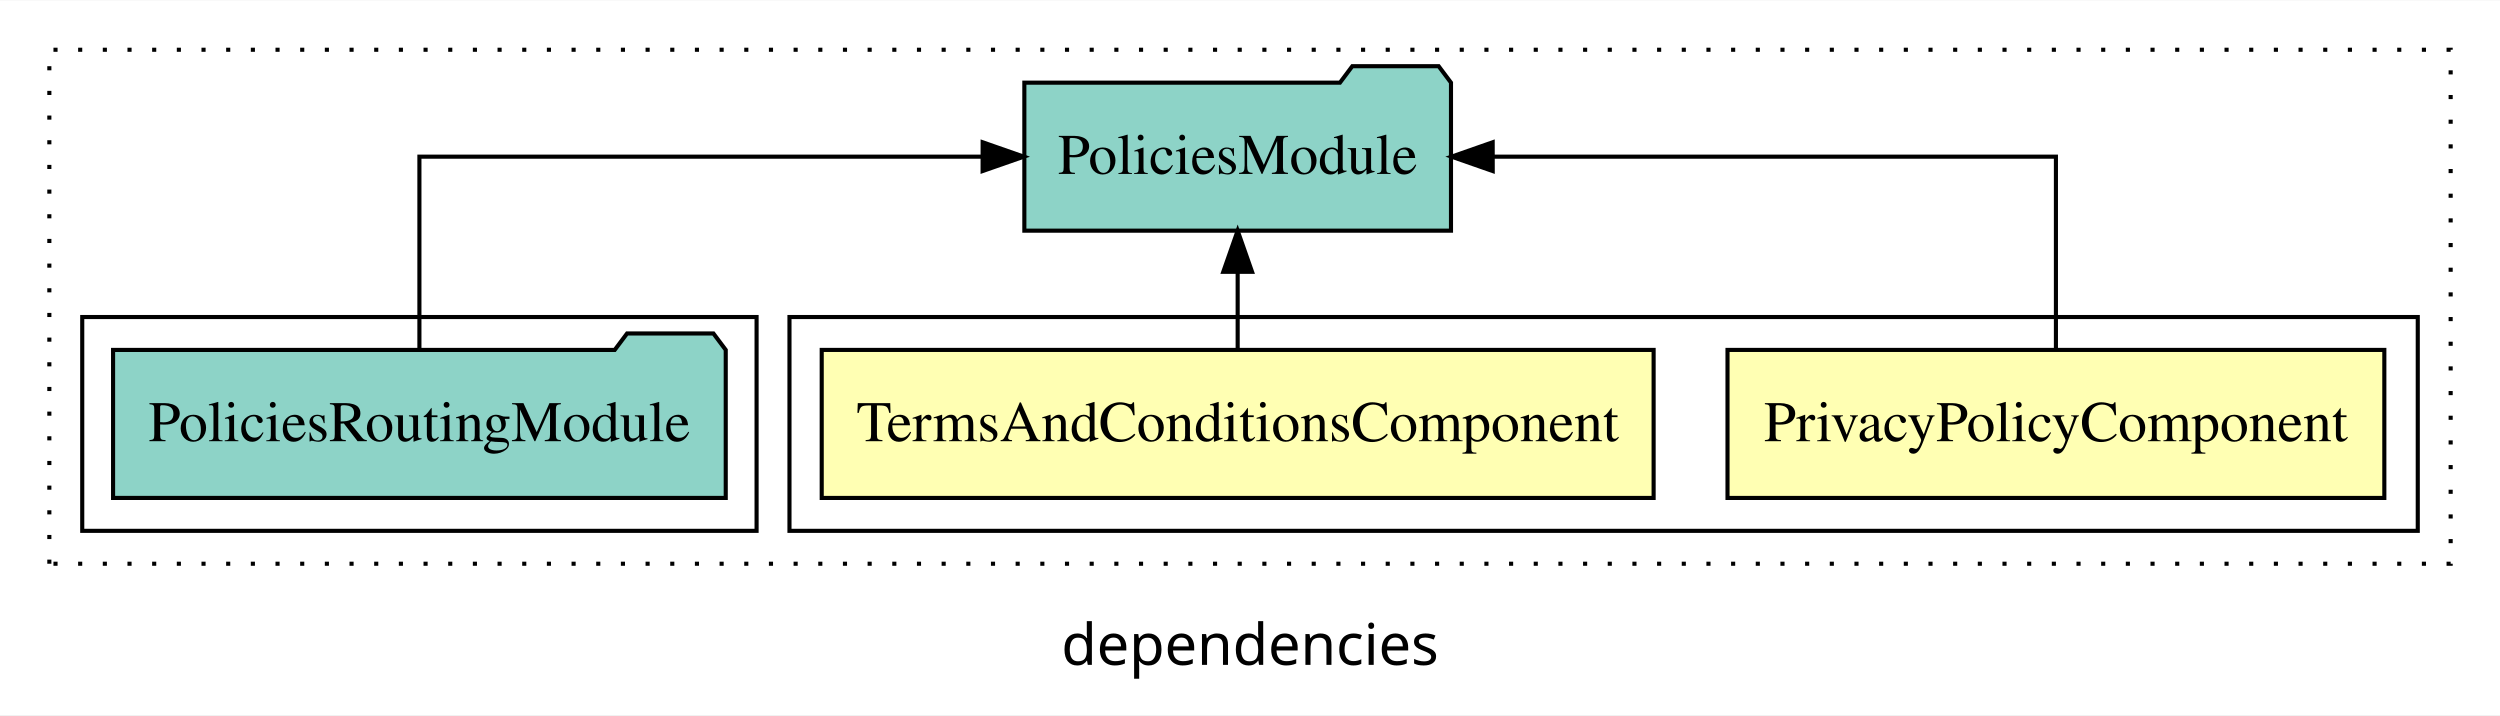
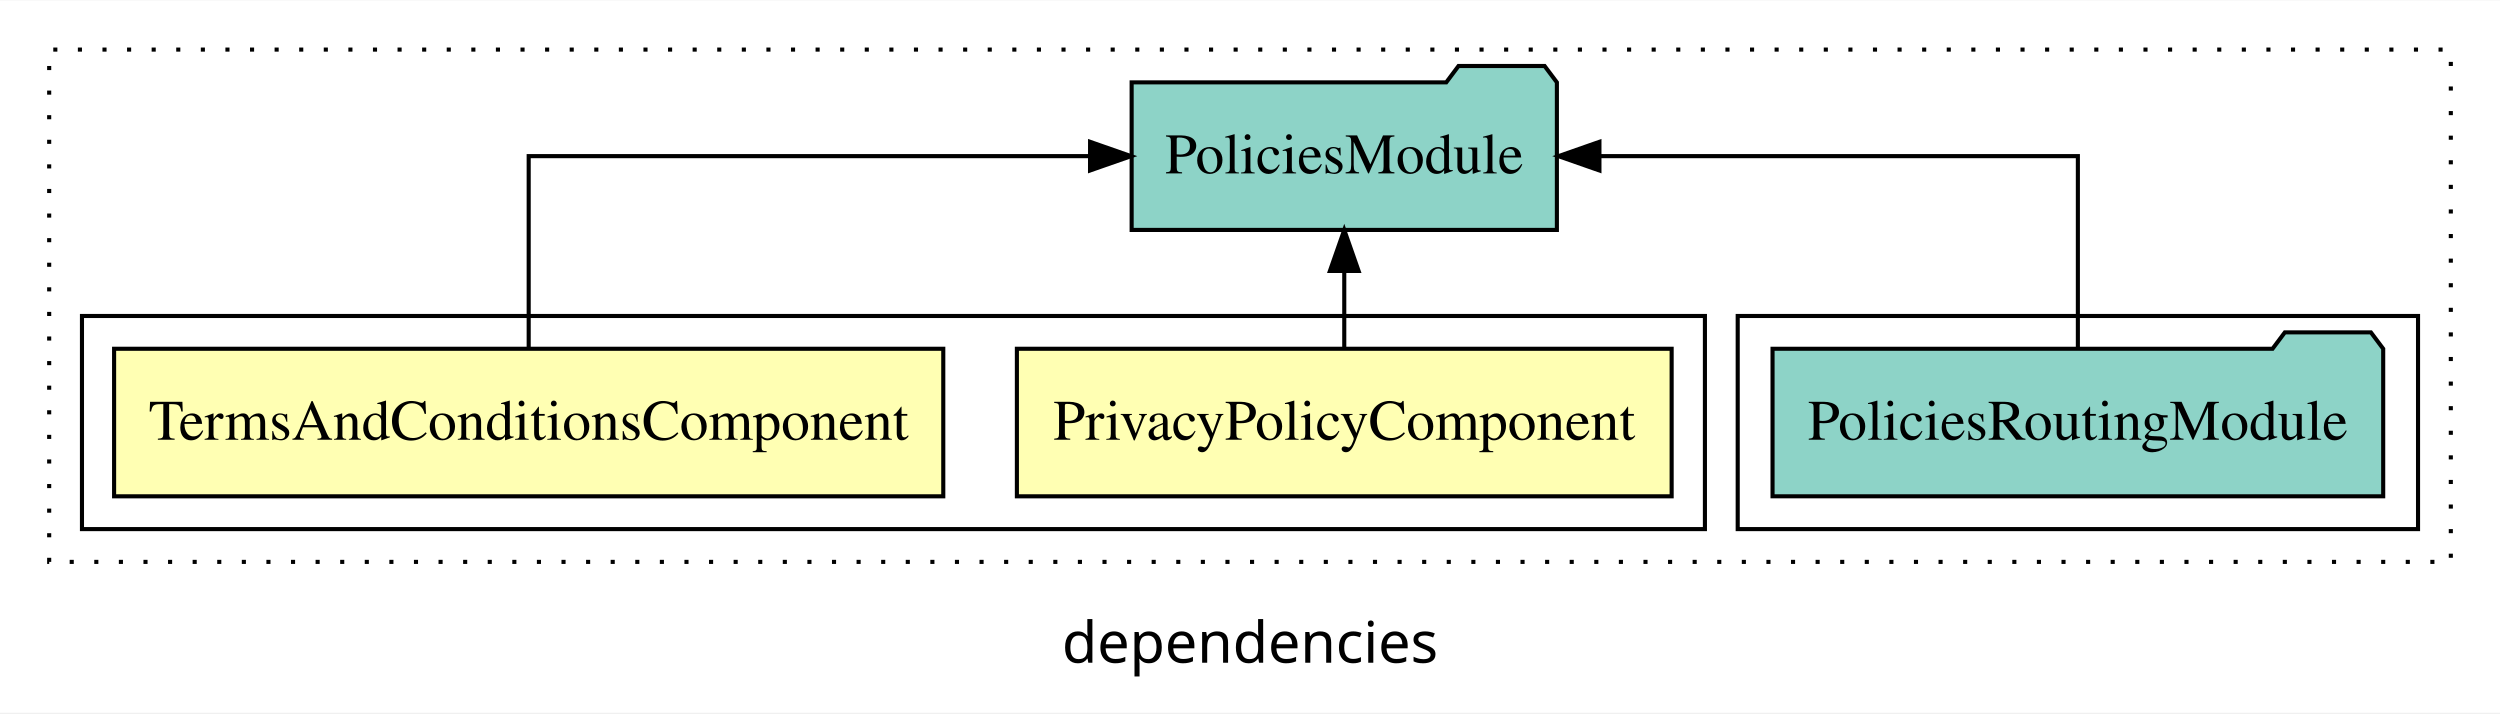
- <svg xmlns="http://www.w3.org/2000/svg" width="608pt" height="174pt" viewBox="0.00 0.00 608.00 173.80">
+ <svg xmlns="http://www.w3.org/2000/svg" width="610pt" height="174pt" viewBox="0.00 0.00 610.00 173.80">
  <g id="graph0" class="graph" transform="scale(1 1) rotate(0) translate(4 169.8)">
-     <polygon fill="white" stroke="transparent" points="-4,4 -4,-169.8 604,-169.8 604,4 -4,4" />
-     <text text-anchor="middle" x="300" y="-8.2" font-family="sans-serif" font-size="14.00">dependencies</text>
+     <polygon fill="white" stroke="transparent" points="-4,4 -4,-169.8 606,-169.8 606,4 -4,4" />
+     <text text-anchor="middle" x="301" y="-8.2" font-family="sans-serif" font-size="14.00">dependencies</text>
    <g id="clust1" class="cluster">
-       <polygon fill="none" stroke="black" stroke-dasharray="1,5" points="8,-32.8 8,-157.8 592,-157.8 592,-32.8 8,-32.8" />
+       <polygon fill="none" stroke="black" stroke-dasharray="1,5" points="8,-32.8 8,-157.8 594,-157.8 594,-32.8 8,-32.8" />
+     </g>
+     <g id="clust5" class="cluster">
+       <polygon fill="none" stroke="black" points="420,-40.8 420,-92.8 586,-92.8 586,-40.8 420,-40.8" />
    </g>
    <g id="clust2" class="cluster">
-       <polygon fill="none" stroke="black" points="188,-40.8 188,-92.8 584,-92.8 584,-40.8 188,-40.8" />
-     </g>
-     <g id="clust5" class="cluster">
-       <polygon fill="none" stroke="black" points="16,-40.8 16,-92.8 180,-92.8 180,-40.8 16,-40.8" />
+       <polygon fill="none" stroke="black" points="16,-40.8 16,-92.8 412,-92.8 412,-40.8 16,-40.8" />
    </g>
    <g id="node1" class="node">
-       <polygon fill="#ffffb3" stroke="black" points="575.87,-84.8 416.13,-84.8 416.13,-48.8 575.87,-48.8 575.87,-84.8" />
-       <text text-anchor="middle" x="496" y="-62.6" font-family="Times,serif" font-size="14.00">PrivacyPolicyComponent</text>
+       <polygon fill="#ffffb3" stroke="black" points="403.88,-84.8 244.12,-84.8 244.12,-48.8 403.88,-48.8 403.88,-84.8" />
+       <text text-anchor="middle" x="324" y="-62.6" font-family="Times,serif" font-size="14.00">PrivacyPolicyComponent</text>
    </g>
    <g id="node3" class="node">
-       <polygon fill="#8dd3c7" stroke="black" points="348.88,-149.8 345.88,-153.8 324.88,-153.8 321.88,-149.8 245.12,-149.8 245.12,-113.8 348.88,-113.8 348.88,-149.8" />
-       <text text-anchor="middle" x="297" y="-127.6" font-family="Times,serif" font-size="14.00">PoliciesModule</text>
+       <polygon fill="#8dd3c7" stroke="black" points="375.88,-149.8 372.88,-153.8 351.88,-153.8 348.88,-149.8 272.12,-149.8 272.12,-113.8 375.88,-113.8 375.88,-149.8" />
+       <text text-anchor="middle" x="324" y="-127.6" font-family="Times,serif" font-size="14.00">PoliciesModule</text>
    </g>
    <g id="edge1" class="edge">
-       <path fill="none" stroke="black" d="M496,-84.91C496,-104.14 496,-131.8 496,-131.8 496,-131.8 359.02,-131.8 359.02,-131.8" />
-       <polygon fill="black" stroke="black" points="359.03,-128.3 349.02,-131.8 359.02,-135.3 359.03,-128.3" />
+       <path fill="none" stroke="black" d="M324,-84.91C324,-84.91 324,-103.79 324,-103.79" />
+       <polygon fill="black" stroke="black" points="320.5,-103.79 324,-113.79 327.5,-103.79 320.5,-103.79" />
    </g>
    <g id="node2" class="node">
-       <polygon fill="#ffffb3" stroke="black" points="398.16,-84.8 195.84,-84.8 195.84,-48.8 398.16,-48.8 398.16,-84.8" />
-       <text text-anchor="middle" x="297" y="-62.6" font-family="Times,serif" font-size="14.00">TermsAndConditionsComponent</text>
+       <polygon fill="#ffffb3" stroke="black" points="226.16,-84.8 23.84,-84.8 23.84,-48.8 226.16,-48.8 226.16,-84.8" />
+       <text text-anchor="middle" x="125" y="-62.6" font-family="Times,serif" font-size="14.00">TermsAndConditionsComponent</text>
    </g>
    <g id="edge2" class="edge">
-       <path fill="none" stroke="black" d="M297,-84.91C297,-84.91 297,-103.79 297,-103.79" />
-       <polygon fill="black" stroke="black" points="293.5,-103.79 297,-113.79 300.5,-103.79 293.5,-103.79" />
+       <path fill="none" stroke="black" d="M125,-84.91C125,-104.14 125,-131.8 125,-131.8 125,-131.8 261.98,-131.8 261.98,-131.8" />
+       <polygon fill="black" stroke="black" points="261.98,-135.3 271.98,-131.8 261.97,-128.3 261.98,-135.3" />
    </g>
    <g id="node4" class="node">
-       <polygon fill="#8dd3c7" stroke="black" points="172.5,-84.8 169.5,-88.8 148.5,-88.8 145.5,-84.8 23.5,-84.8 23.5,-48.8 172.5,-48.8 172.5,-84.8" />
-       <text text-anchor="middle" x="98" y="-62.6" font-family="Times,serif" font-size="14.00">PoliciesRoutingModule</text>
+       <polygon fill="#8dd3c7" stroke="black" points="577.5,-84.8 574.5,-88.8 553.5,-88.8 550.5,-84.8 428.5,-84.8 428.5,-48.8 577.5,-48.8 577.5,-84.8" />
+       <text text-anchor="middle" x="503" y="-62.6" font-family="Times,serif" font-size="14.00">PoliciesRoutingModule</text>
    </g>
    <g id="edge3" class="edge">
-       <path fill="none" stroke="black" d="M98,-84.91C98,-104.14 98,-131.8 98,-131.8 98,-131.8 234.98,-131.8 234.98,-131.8" />
-       <polygon fill="black" stroke="black" points="234.98,-135.3 244.98,-131.8 234.97,-128.3 234.98,-135.3" />
+       <path fill="none" stroke="black" d="M503,-84.91C503,-104.14 503,-131.8 503,-131.8 503,-131.8 386.26,-131.8 386.26,-131.8" />
+       <polygon fill="black" stroke="black" points="386.26,-128.3 376.26,-131.8 386.26,-135.3 386.26,-128.3" />
    </g>
  </g>
</svg>
